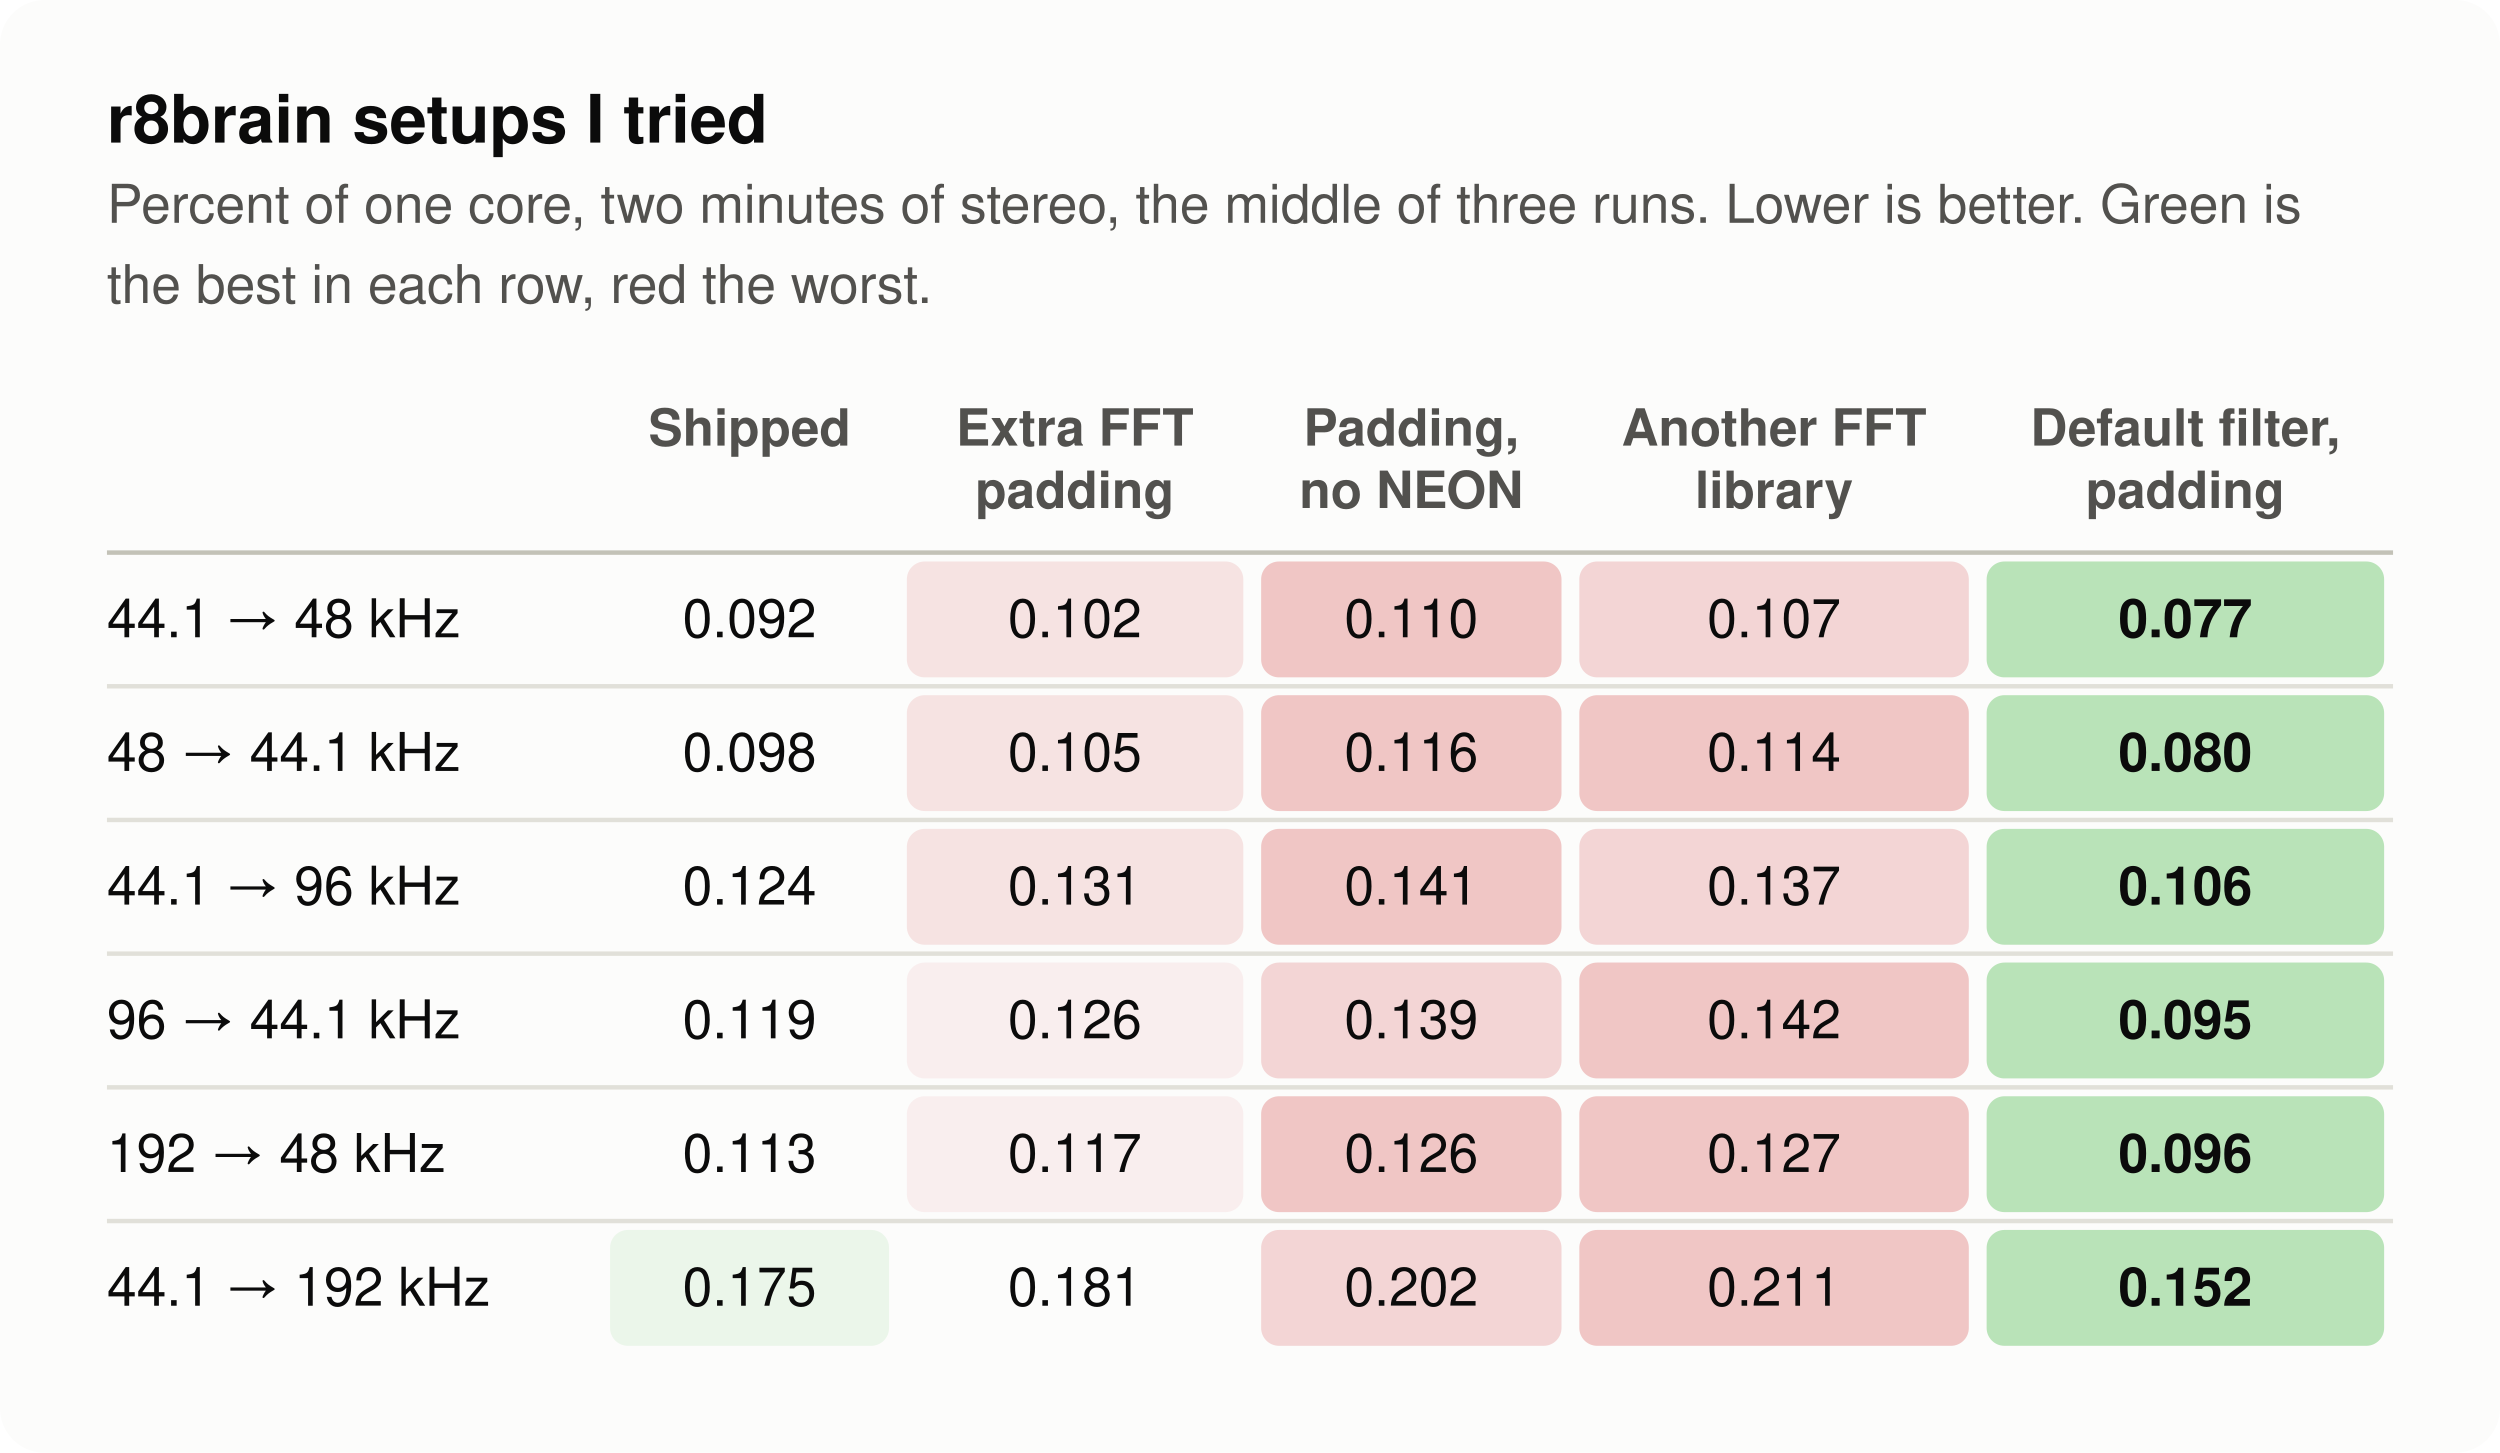
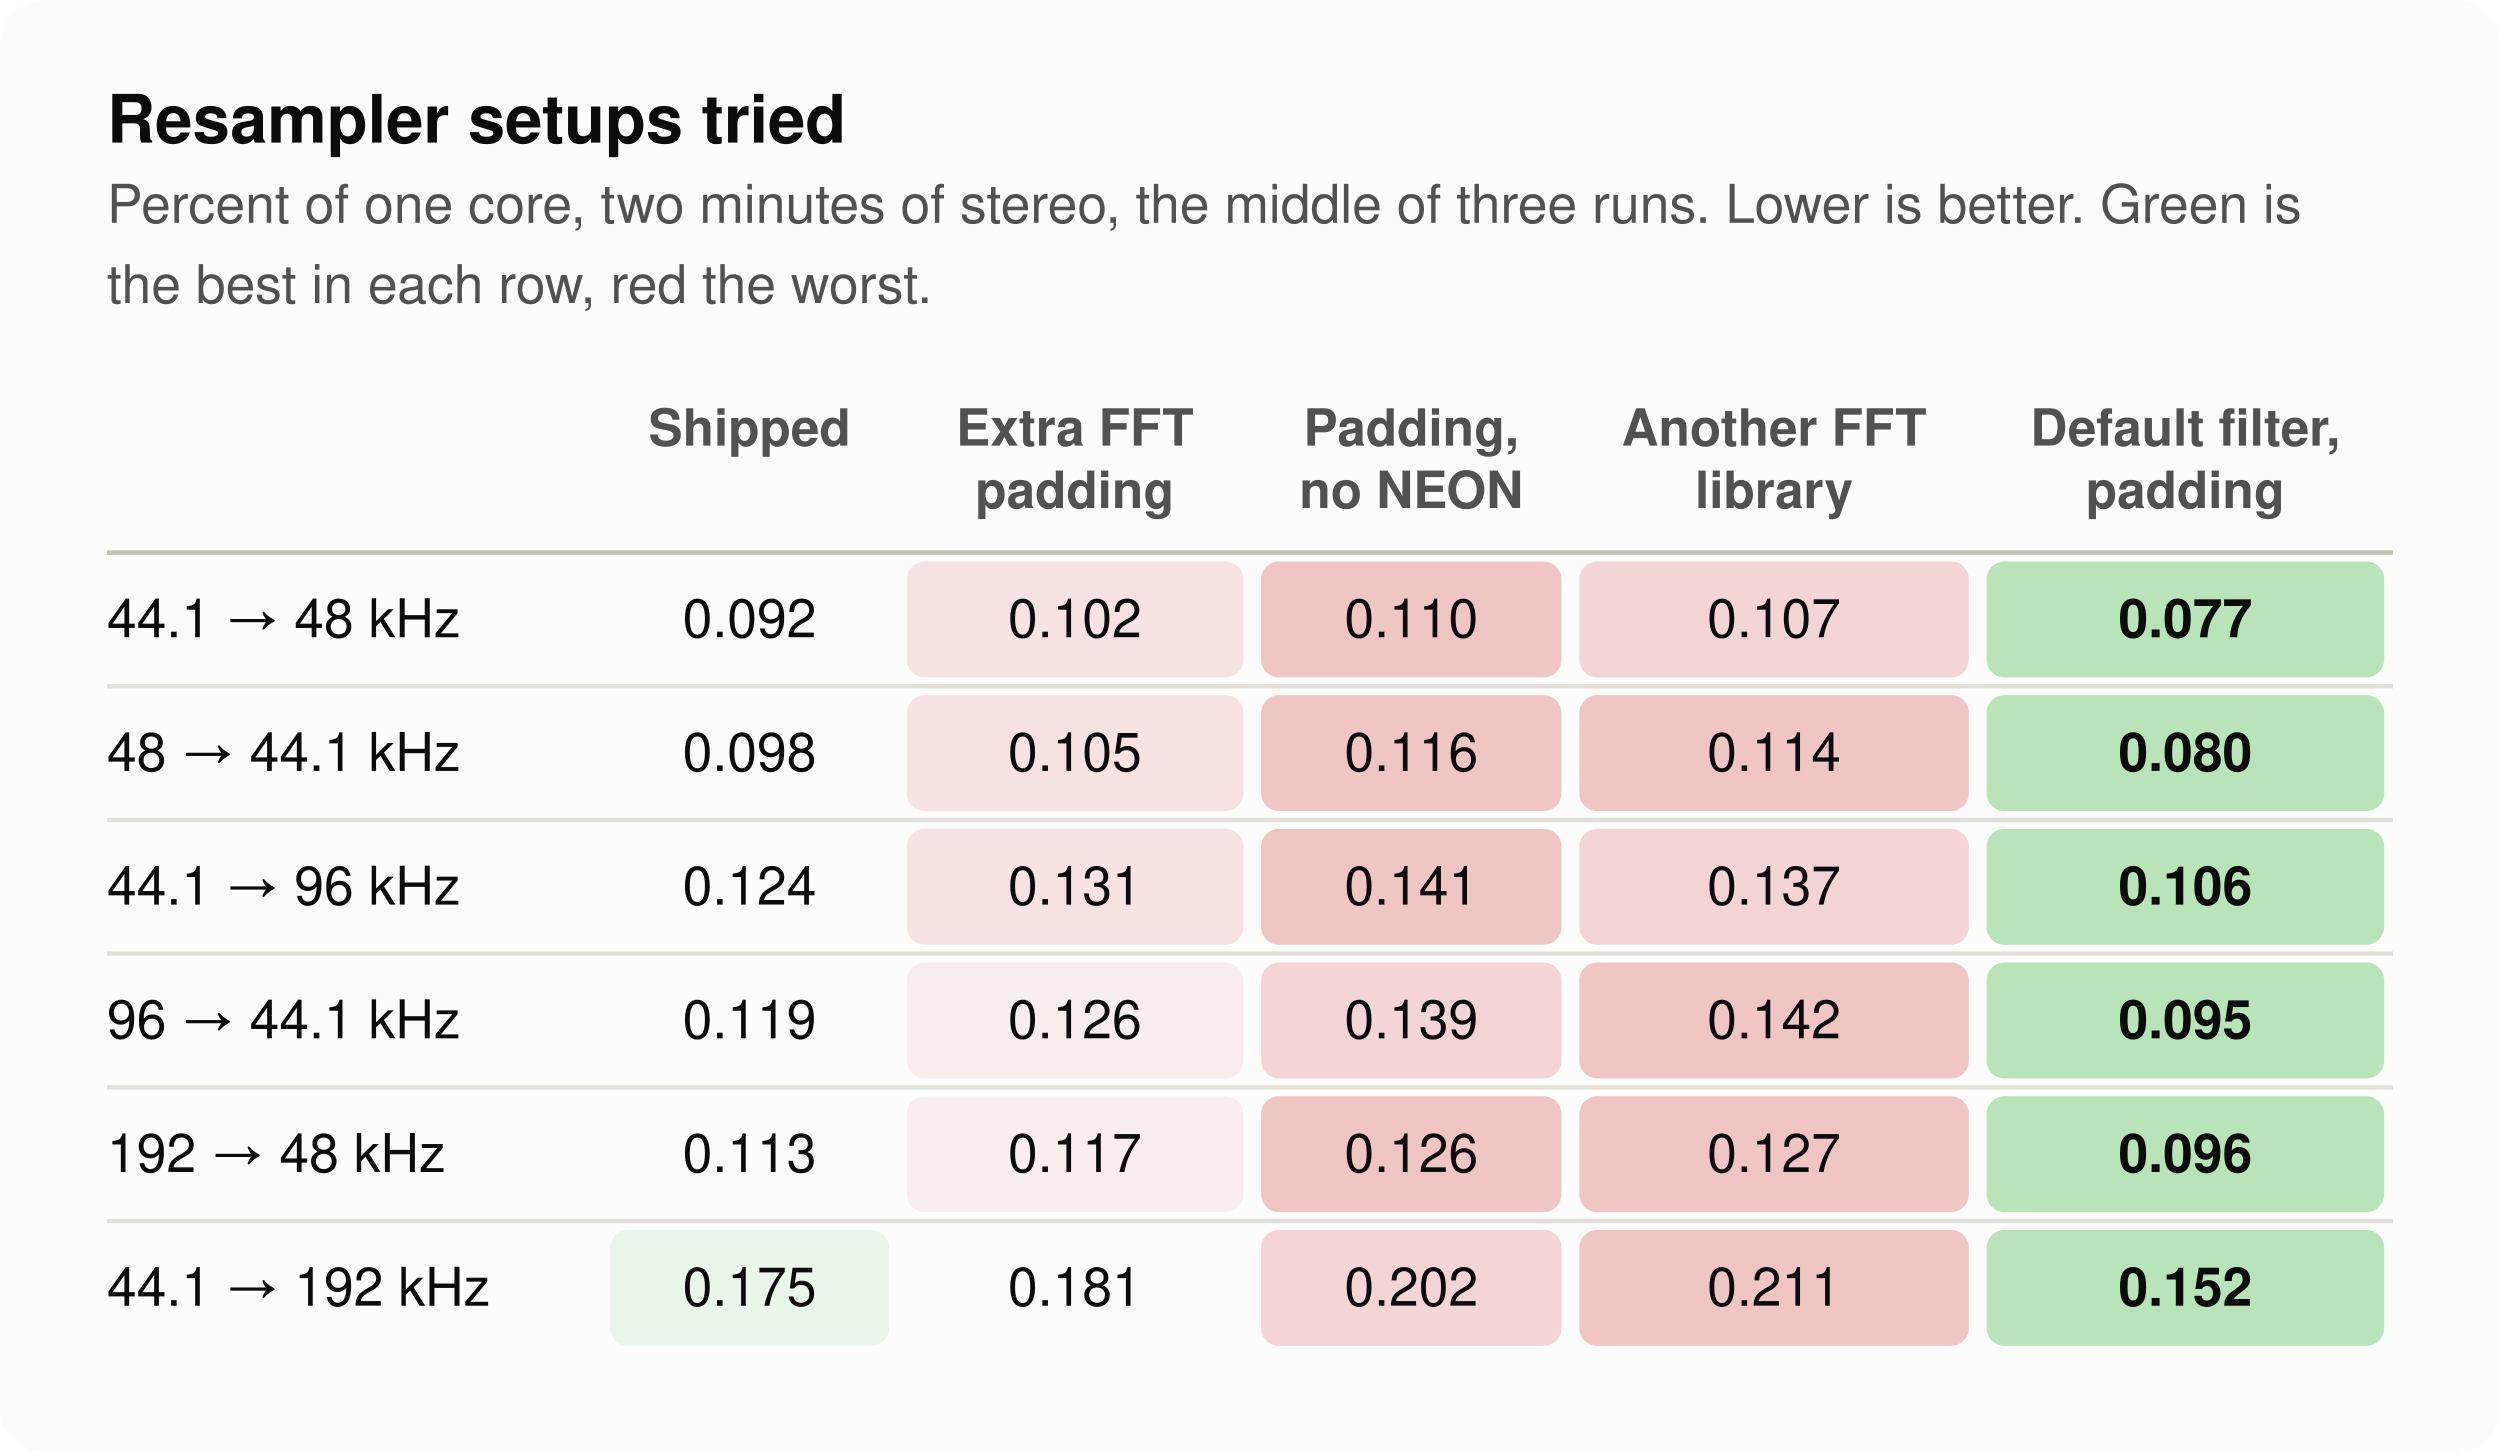
- <svg xmlns="http://www.w3.org/2000/svg" viewBox="0 0 561 326" width="561" height="326" font-family="-apple-system,BlinkMacSystemFont,'Segoe UI',Helvetica,Arial,sans-serif" role="img" aria-label="r8brain setups I tried">
+ <svg xmlns="http://www.w3.org/2000/svg" viewBox="0 0 561 326" width="561" height="326" font-family="-apple-system,BlinkMacSystemFont,'Segoe UI',Helvetica,Arial,sans-serif" role="img" aria-label="Resampler setups tried">
  <style>.bg{fill:#fcfcfb}.t{fill:#0b0b0b}.m{fill:#52514e}.q{fill:#898781}.box{fill:#f0efec}.g{stroke:#e1e0d9}.a{stroke:#c3c2b7}.k{stroke:#b9b8b2}.ring{stroke:#fcfcfb}.good1{fill:#ebf6ea}.bad1{fill:#f9eeee}.good2{fill:#ddf0dc}.bad2{fill:#f6e3e2}.good3{fill:#cceacb}.bad3{fill:#f3d5d5}.good4{fill:#b9e3b8}.bad4{fill:#f0c6c5}@media (prefers-color-scheme:dark){.bg{fill:#1a1a19}.t{fill:#f0efec}.m{fill:#c3c2b7}.q{fill:#898781}.box{fill:#262624}.g{stroke:#2c2c2a}.a{stroke:#383835}.k{stroke:#55554f}.ring{stroke:#1a1a19}.good1{fill:#182a17}.bad1{fill:#301e1d}.good2{fill:#173417}.bad2{fill:#3d201f}.good3{fill:#163f15}.bad3{fill:#4b2322}.good4{fill:#154b14}.bad4{fill:#5c2625}}text{font-variant-numeric:tabular-nums}.ln{fill:none;stroke-linejoin:round;stroke-linecap:round}rect.s0,rect.s1,rect.s2,rect.s3,rect.s4,rect.s5,rect.s6,rect.s7,rect.sg{stroke:none}</style>
  <rect class="bg" width="561" height="326" rx="10" />
-   <text class="t" x="24.0" y="32.0" font-size="15" text-anchor="start" font-weight="600">r8brain setups I tried</text>
+   <text class="t" x="24.0" y="32.0" font-size="15" text-anchor="start" font-weight="600">Resampler setups tried</text>
  <text class="m" x="24.0" y="50.0" font-size="12" text-anchor="start">Percent of one core, two minutes of stereo, the middle of three runs. Lower is better. Green is</text>
  <text class="m" x="24.0" y="68.0" font-size="12" text-anchor="start">the best in each row, red the worst.</text>
  <text class="m" x="168.2" y="100.0" font-size="11.5" text-anchor="middle" font-weight="600">Shipped</text>
  <text class="m" x="241.2" y="100.0" font-size="11.5" text-anchor="middle" font-weight="600">Extra FFT</text>
  <text class="m" x="241.2" y="114.0" font-size="11.5" text-anchor="middle" font-weight="600">padding</text>
  <text class="m" x="316.7" y="100.0" font-size="11.5" text-anchor="middle" font-weight="600">Padding,</text>
  <text class="m" x="316.7" y="114.0" font-size="11.5" text-anchor="middle" font-weight="600">no NEON</text>
  <text class="m" x="398.1" y="100.0" font-size="11.5" text-anchor="middle" font-weight="600">Another FFT</text>
  <text class="m" x="398.1" y="114.0" font-size="11.5" text-anchor="middle" font-weight="600">library</text>
  <text class="m" x="490.4" y="100.0" font-size="11.5" text-anchor="middle" font-weight="600">Default filter,</text>
  <text class="m" x="490.4" y="114.0" font-size="11.5" text-anchor="middle" font-weight="600">padding</text>
  <line class="a" x1="24.0" y1="124.0" x2="537.0" y2="124.0" stroke-width="1" />
  <text class="t" x="24.0" y="143.0" font-size="12" text-anchor="start">44.1 → 48 kHz</text>
  <text class="t" x="168.2" y="143.0" font-size="12" text-anchor="middle">0.092</text>
  <rect class="bad2" x="203.5" y="126.0" width="75.5" height="26" rx="4" />
  <text class="t" x="241.2" y="143.0" font-size="12" text-anchor="middle">0.102</text>
  <rect class="bad4" x="283.0" y="126.0" width="67.4" height="26" rx="4" />
  <text class="t" x="316.7" y="143.0" font-size="12" text-anchor="middle">0.110</text>
  <rect class="bad3" x="354.4" y="126.0" width="87.4" height="26" rx="4" />
  <text class="t" x="398.1" y="143.0" font-size="12" text-anchor="middle">0.107</text>
  <rect class="good4" x="445.8" y="126.0" width="89.2" height="26" rx="4" />
  <text class="t" x="490.4" y="143.0" font-size="12" text-anchor="middle" font-weight="650">0.077</text>
  <line class="g" x1="24.0" y1="154.0" x2="537.0" y2="154.0" stroke-width="1" />
  <text class="t" x="24.0" y="173.0" font-size="12" text-anchor="start">48 → 44.1 kHz</text>
  <text class="t" x="168.2" y="173.0" font-size="12" text-anchor="middle">0.098</text>
  <rect class="bad2" x="203.5" y="156.0" width="75.5" height="26" rx="4" />
  <text class="t" x="241.2" y="173.0" font-size="12" text-anchor="middle">0.105</text>
  <rect class="bad4" x="283.0" y="156.0" width="67.4" height="26" rx="4" />
  <text class="t" x="316.7" y="173.0" font-size="12" text-anchor="middle">0.116</text>
  <rect class="bad4" x="354.4" y="156.0" width="87.4" height="26" rx="4" />
  <text class="t" x="398.1" y="173.0" font-size="12" text-anchor="middle">0.114</text>
  <rect class="good4" x="445.8" y="156.0" width="89.2" height="26" rx="4" />
  <text class="t" x="490.4" y="173.0" font-size="12" text-anchor="middle" font-weight="650">0.080</text>
  <line class="g" x1="24.0" y1="184.0" x2="537.0" y2="184.0" stroke-width="1" />
  <text class="t" x="24.0" y="203.0" font-size="12" text-anchor="start">44.1 → 96 kHz</text>
  <text class="t" x="168.2" y="203.0" font-size="12" text-anchor="middle">0.124</text>
  <rect class="bad2" x="203.5" y="186.0" width="75.5" height="26" rx="4" />
  <text class="t" x="241.2" y="203.0" font-size="12" text-anchor="middle">0.131</text>
  <rect class="bad4" x="283.0" y="186.0" width="67.4" height="26" rx="4" />
  <text class="t" x="316.7" y="203.0" font-size="12" text-anchor="middle">0.141</text>
  <rect class="bad3" x="354.4" y="186.0" width="87.4" height="26" rx="4" />
  <text class="t" x="398.1" y="203.0" font-size="12" text-anchor="middle">0.137</text>
  <rect class="good4" x="445.8" y="186.0" width="89.2" height="26" rx="4" />
  <text class="t" x="490.4" y="203.0" font-size="12" text-anchor="middle" font-weight="650">0.106</text>
  <line class="g" x1="24.0" y1="214.0" x2="537.0" y2="214.0" stroke-width="1" />
  <text class="t" x="24.0" y="233.0" font-size="12" text-anchor="start">96 → 44.1 kHz</text>
  <text class="t" x="168.2" y="233.0" font-size="12" text-anchor="middle">0.119</text>
  <rect class="bad1" x="203.5" y="216.0" width="75.5" height="26" rx="4" />
  <text class="t" x="241.2" y="233.0" font-size="12" text-anchor="middle">0.126</text>
  <rect class="bad3" x="283.0" y="216.0" width="67.4" height="26" rx="4" />
  <text class="t" x="316.7" y="233.0" font-size="12" text-anchor="middle">0.139</text>
  <rect class="bad4" x="354.4" y="216.0" width="87.4" height="26" rx="4" />
  <text class="t" x="398.1" y="233.0" font-size="12" text-anchor="middle">0.142</text>
  <rect class="good4" x="445.8" y="216.0" width="89.2" height="26" rx="4" />
  <text class="t" x="490.4" y="233.0" font-size="12" text-anchor="middle" font-weight="650">0.095</text>
  <line class="g" x1="24.0" y1="244.0" x2="537.0" y2="244.0" stroke-width="1" />
  <text class="t" x="24.0" y="263.0" font-size="12" text-anchor="start">192 → 48 kHz</text>
  <text class="t" x="168.2" y="263.0" font-size="12" text-anchor="middle">0.113</text>
  <rect class="bad1" x="203.5" y="246.0" width="75.5" height="26" rx="4" />
  <text class="t" x="241.2" y="263.0" font-size="12" text-anchor="middle">0.117</text>
  <rect class="bad4" x="283.0" y="246.0" width="67.4" height="26" rx="4" />
  <text class="t" x="316.7" y="263.0" font-size="12" text-anchor="middle">0.126</text>
  <rect class="bad4" x="354.4" y="246.0" width="87.4" height="26" rx="4" />
  <text class="t" x="398.1" y="263.0" font-size="12" text-anchor="middle">0.127</text>
  <rect class="good4" x="445.8" y="246.0" width="89.2" height="26" rx="4" />
  <text class="t" x="490.4" y="263.0" font-size="12" text-anchor="middle" font-weight="650">0.096</text>
  <line class="g" x1="24.0" y1="274.0" x2="537.0" y2="274.0" stroke-width="1" />
  <text class="t" x="24.0" y="293.0" font-size="12" text-anchor="start">44.1 → 192 kHz</text>
  <rect class="good1" x="136.9" y="276.0" width="62.6" height="26" rx="4" />
  <text class="t" x="168.2" y="293.0" font-size="12" text-anchor="middle">0.175</text>
  <text class="t" x="241.2" y="293.0" font-size="12" text-anchor="middle">0.181</text>
  <rect class="bad3" x="283.0" y="276.0" width="67.4" height="26" rx="4" />
  <text class="t" x="316.7" y="293.0" font-size="12" text-anchor="middle">0.202</text>
  <rect class="bad4" x="354.4" y="276.0" width="87.4" height="26" rx="4" />
  <text class="t" x="398.1" y="293.0" font-size="12" text-anchor="middle">0.211</text>
  <rect class="good4" x="445.8" y="276.0" width="89.2" height="26" rx="4" />
  <text class="t" x="490.4" y="293.0" font-size="12" text-anchor="middle" font-weight="650">0.152</text>
</svg>
